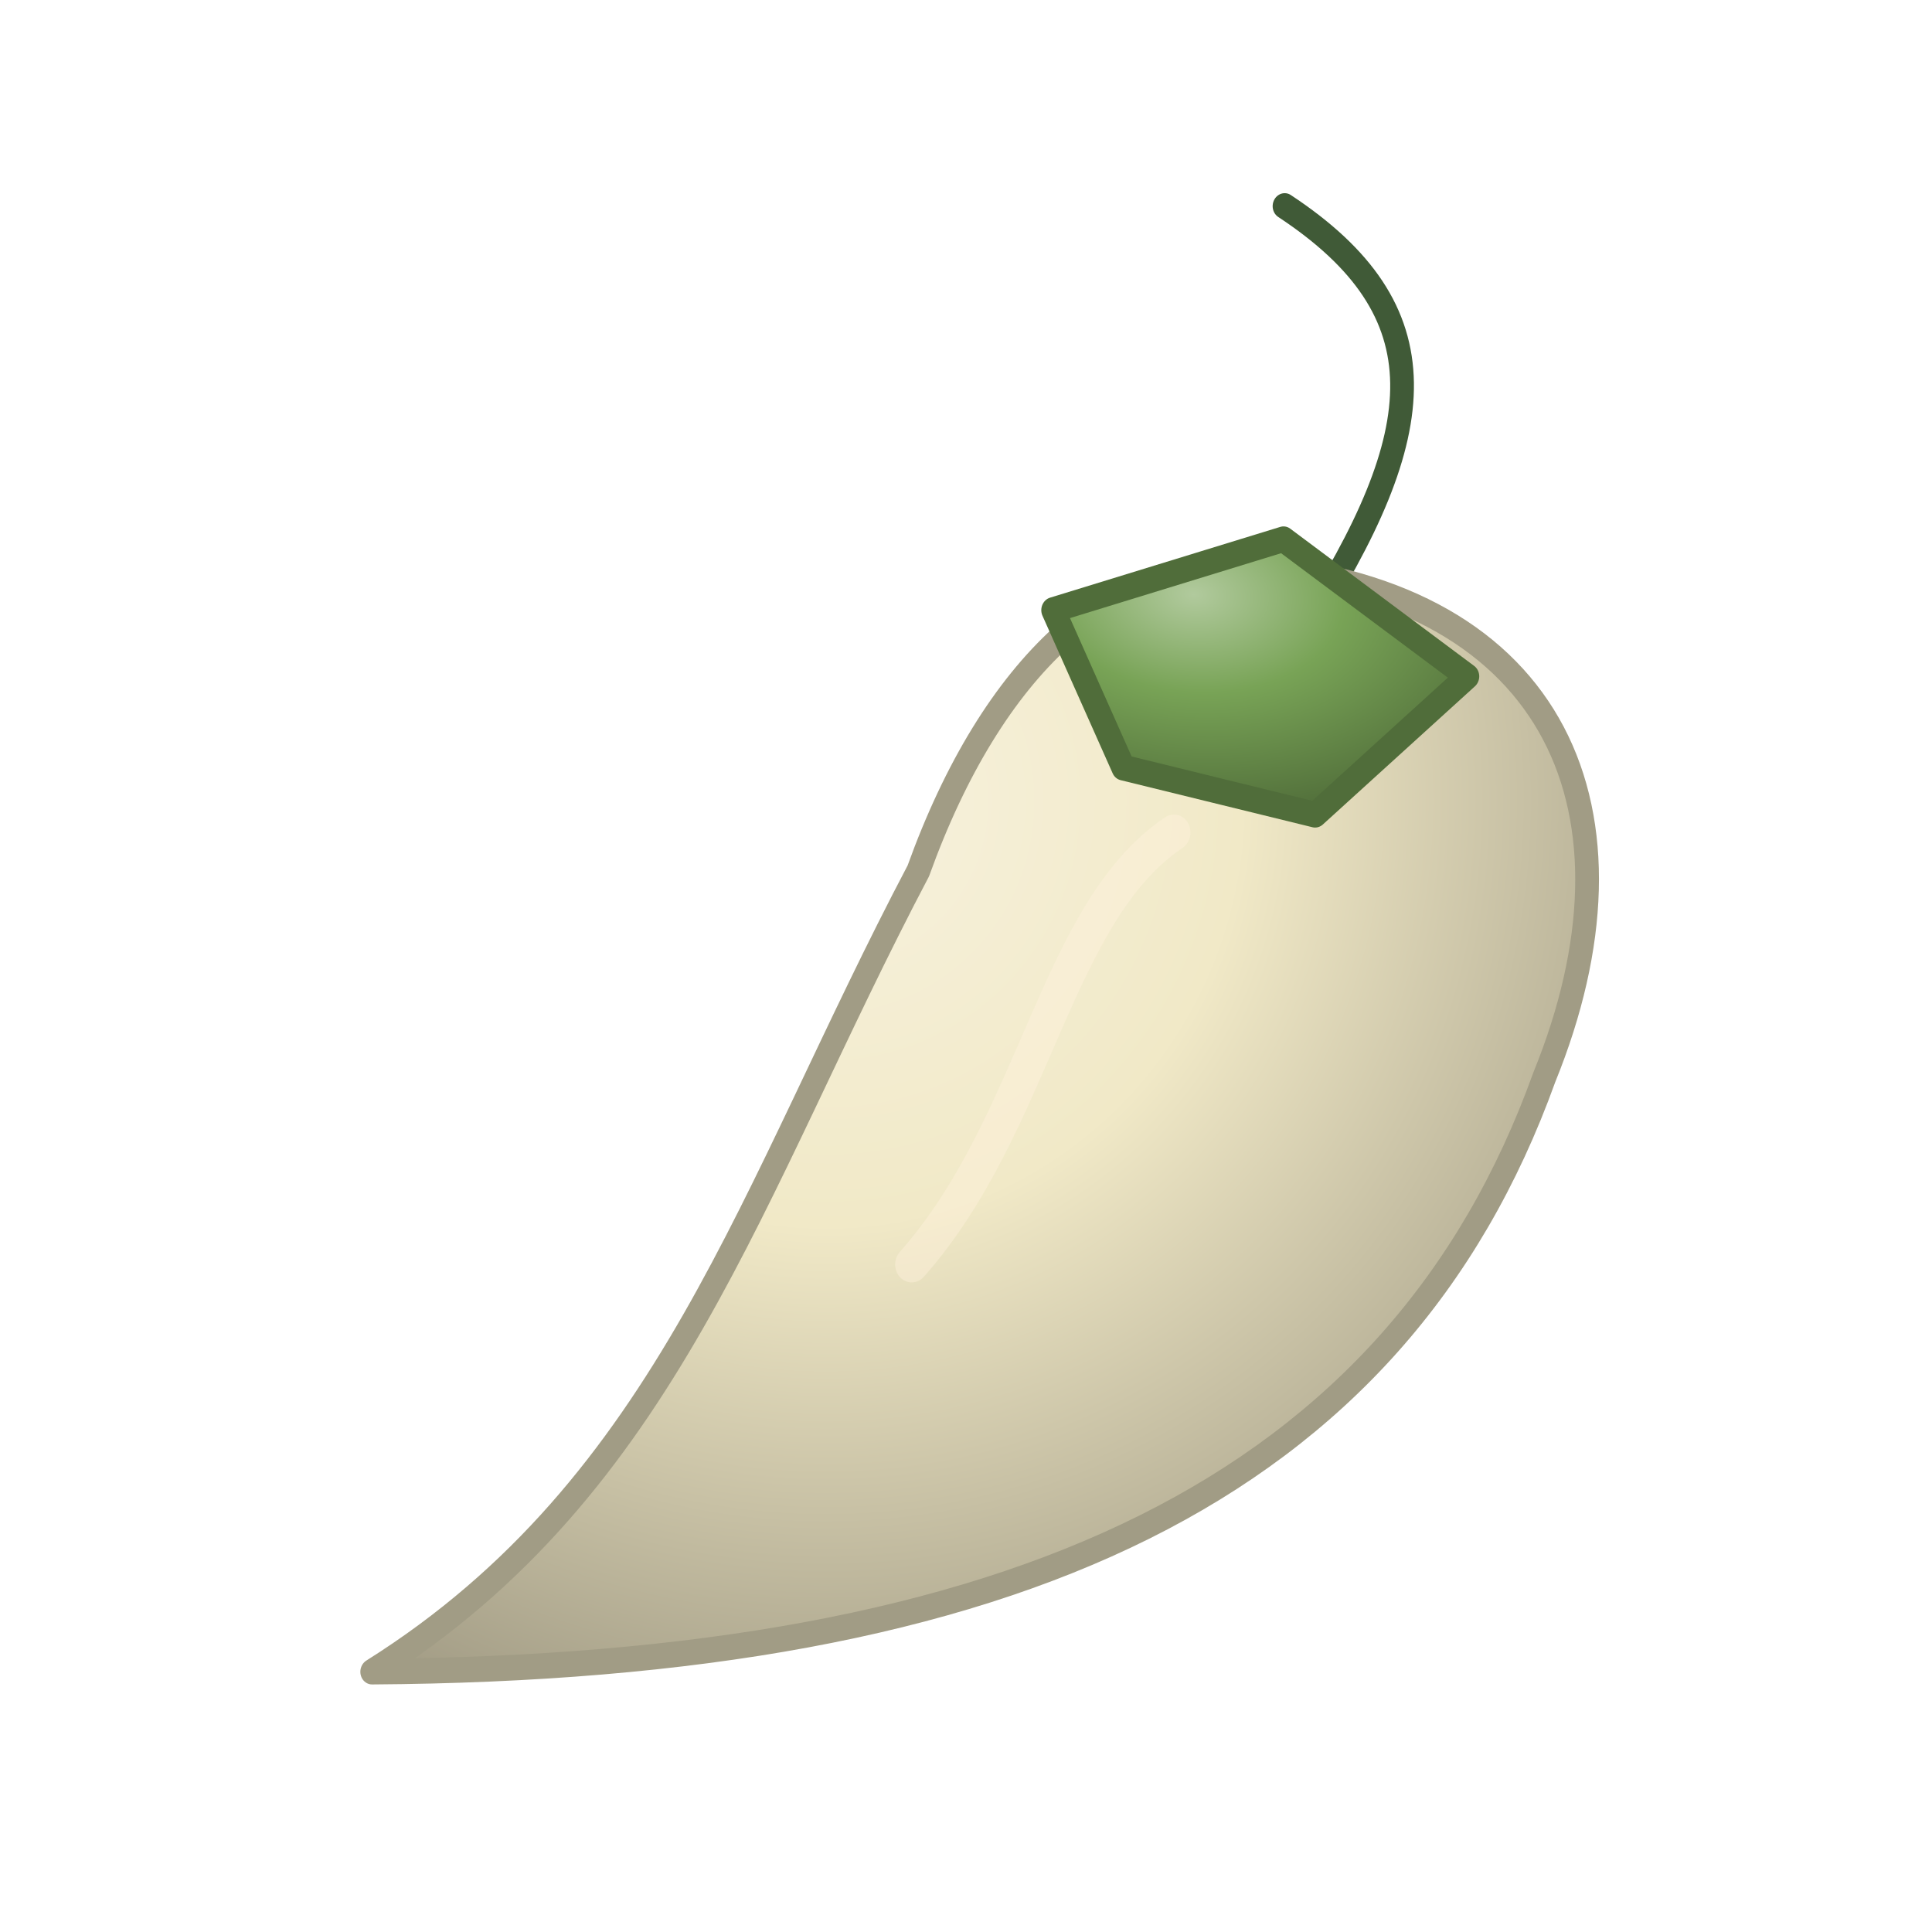
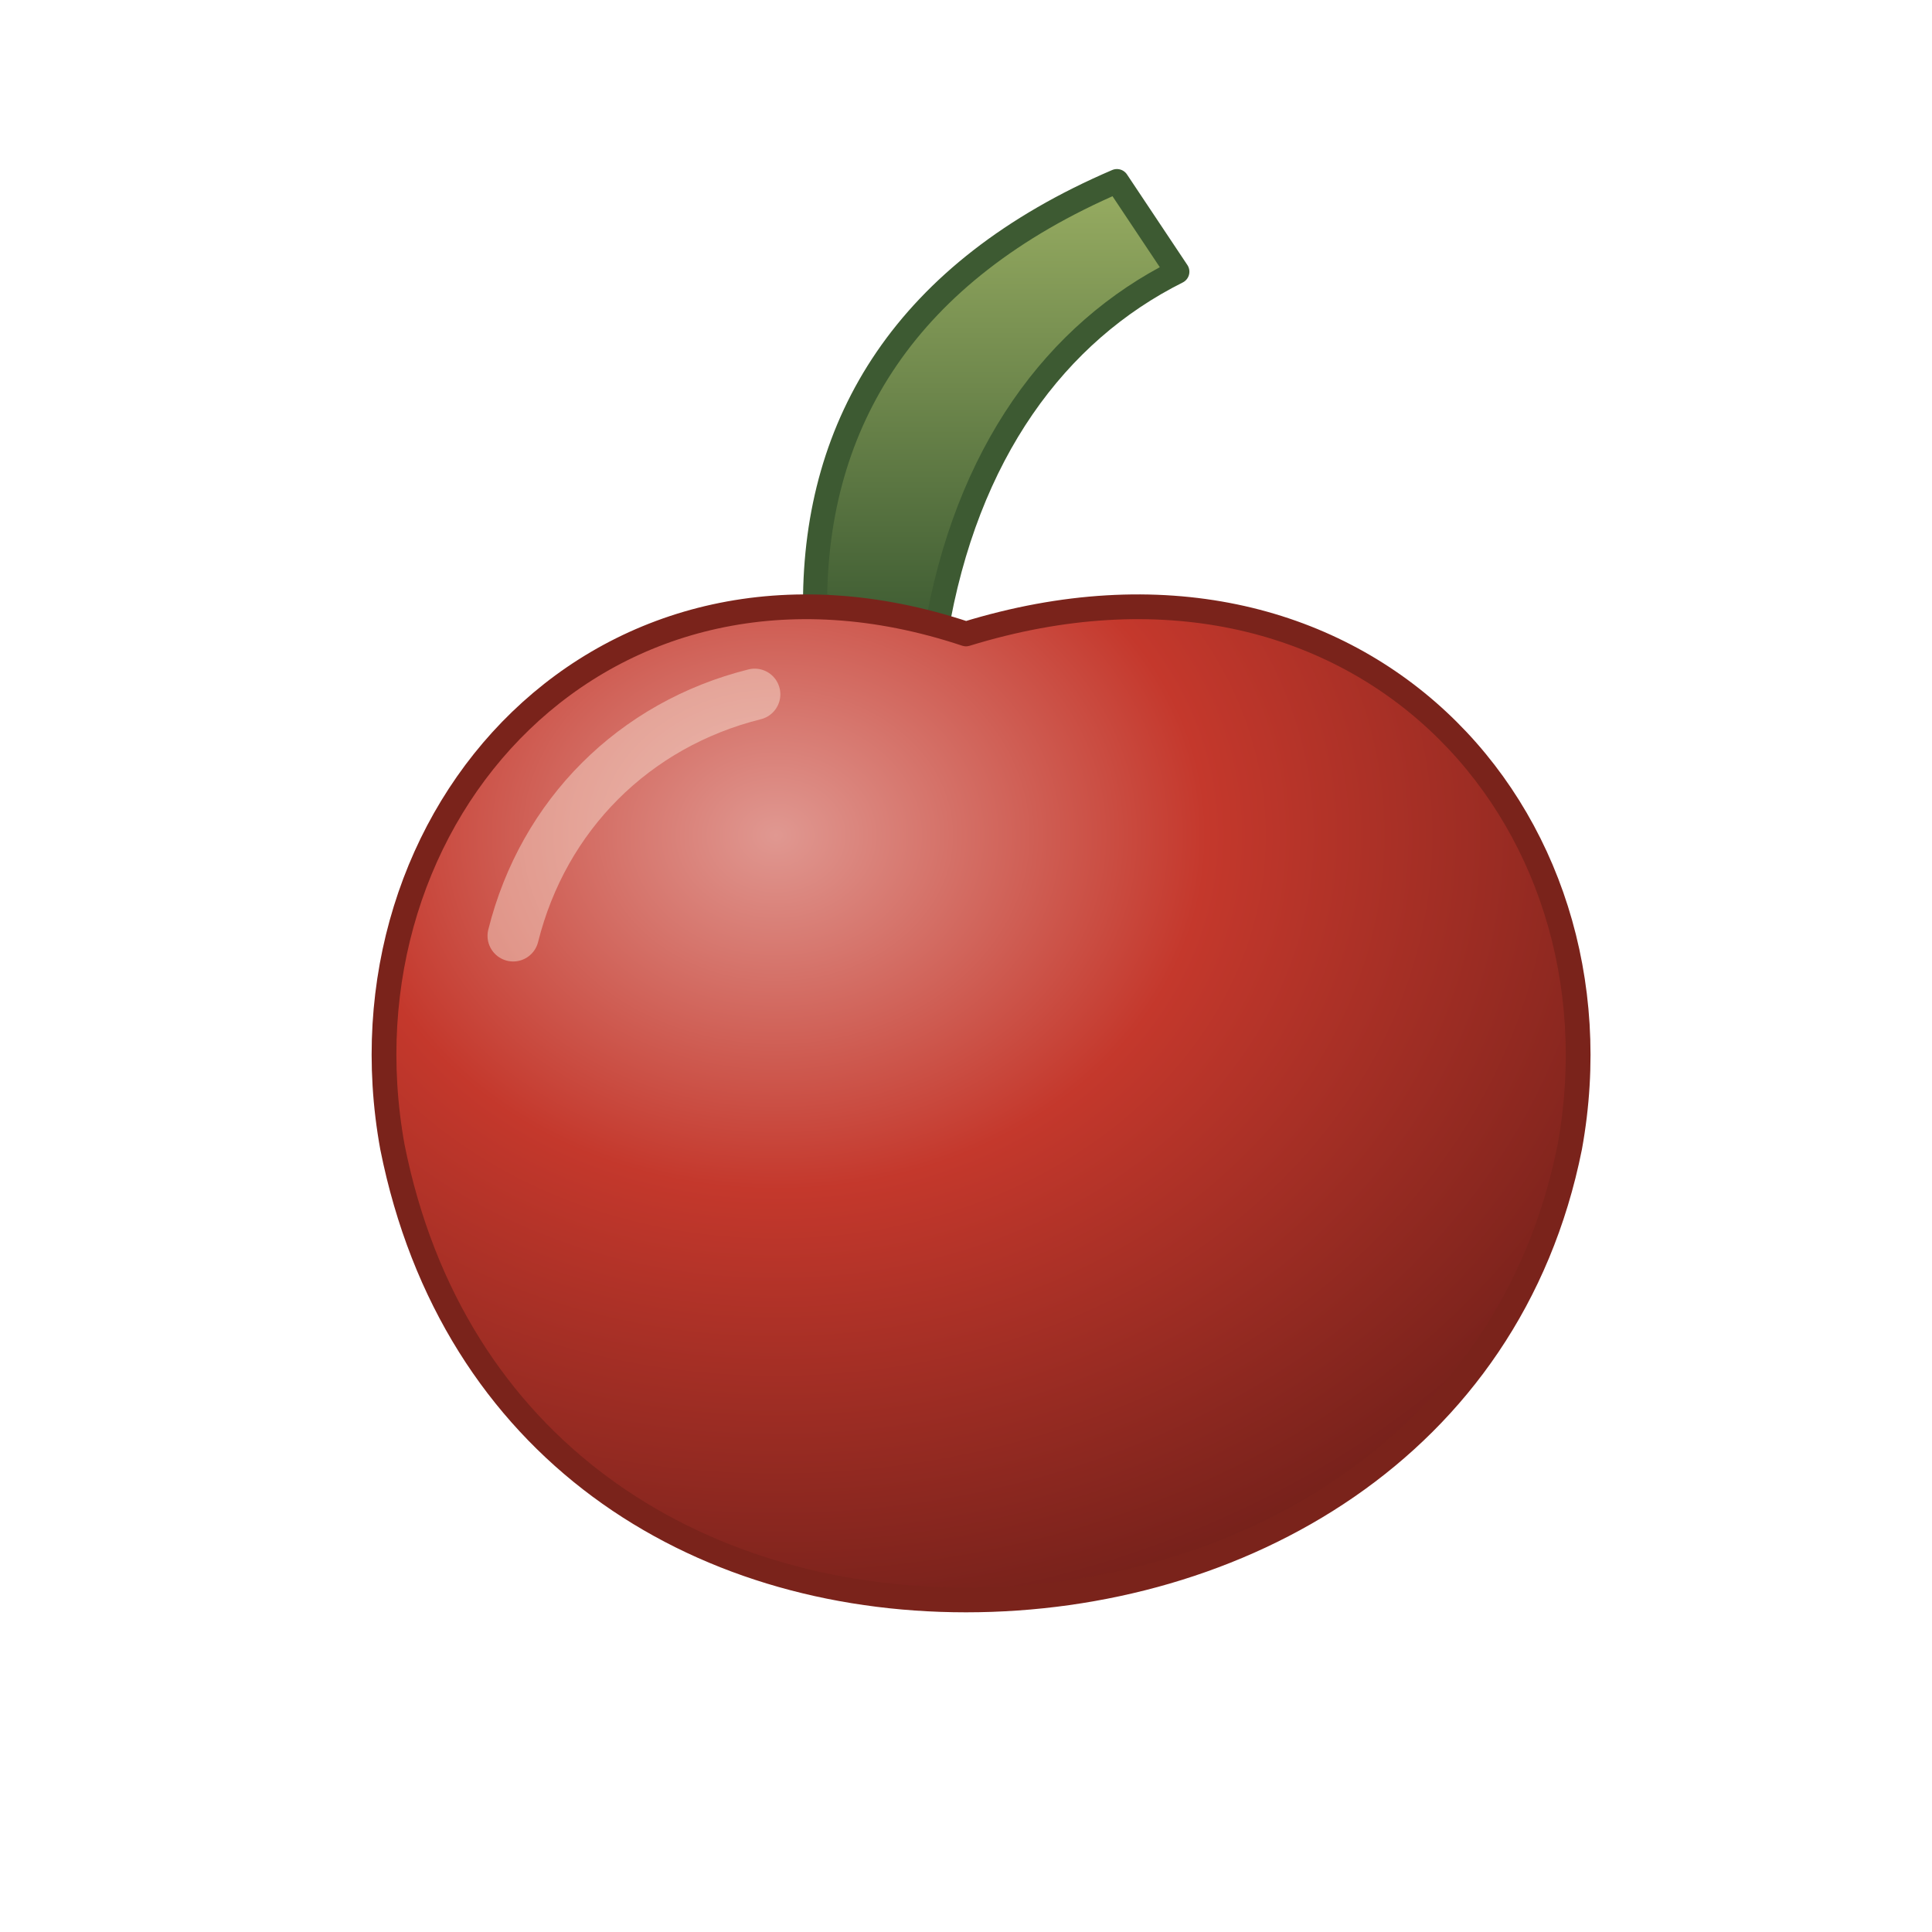
- <svg xmlns="http://www.w3.org/2000/svg" viewBox="0 0 64 64" role="img" aria-label="Uchu Cream Variegated Chilli Seeds">
+ <svg xmlns="http://www.w3.org/2000/svg" viewBox="0 0 64 64" role="img">
  <defs>
-     <radialGradient id="shade0" cx="33%" cy="23%" r="86%">
-       <stop stop-color="#f7f2df" />
-       <stop offset=".42" stop-color="#f1e9c7" />
-       <stop offset="1" stop-color="#9d9781" />
+     <radialGradient id="pod" cx="33%" cy="23%" r="83%">
+       <stop stop-color="#e09891" />
+       <stop offset=".43" stop-color="#c4382c" />
+       <stop offset="1" stop-color="#72201a" />
    </radialGradient>
-     <radialGradient id="shade1" cx="33%" cy="23%" r="86%">
-       <stop stop-color="#b1ca9d" />
-       <stop offset=".42" stop-color="#78a356" />
-       <stop offset="1" stop-color="#4e6a38" />
-     </radialGradient>
+     <linearGradient id="stem" x2="0" y2="1">
+       <stop stop-color="#98ad62" />
+       <stop offset="1" stop-color="#3d5b32" />
+     </linearGradient>
  </defs>
-   <g transform="translate(32 32) rotate(5) scale(0.9241 1) translate(-32 -32)" stroke="#405a37" stroke-width=".85" stroke-linecap="round" stroke-linejoin="round">
-     <path d="M43 20c4-7 4-11-2-14" fill="none" />
-     <path d="M41 18c11 0 15 7 12 16-4 14-17 21-40 23 10-7 12-17 17-28 2-7 6-11 11-11Z" fill="url(#shade0)" stroke="#a19c85" />
-     <path d="m34 20 8-3 7 4-5 5-7-1Z" fill="url(#shade1)" stroke="#506d3a" />
-     <path d="M39 27c-4 3-4 10-8 15" fill="none" stroke="#fff1dd" stroke-width="1.2" opacity=".44" stroke-linecap="round" />
+   <g stroke-linejoin="round" stroke-linecap="round">
+     <path d="M31 21c1-6 4-10 8-12l-2-3c-7 3-10 8-10 14Z" fill="url(#stem)" stroke="#3d5a32" stroke-width=".8" />
+     <path d="M32 21C20 17 11 27 13 38c2 10 10 15 19 15s18-5 20-15c2-11-7-21-20-17Z" fill="url(#pod)" stroke="#7a231b" stroke-width=".82" />
+     <path d="M17 31c1-4 4-7 8-8" fill="none" stroke="#fff7e8" stroke-width="1.7" opacity=".4" />
  </g>
</svg>
